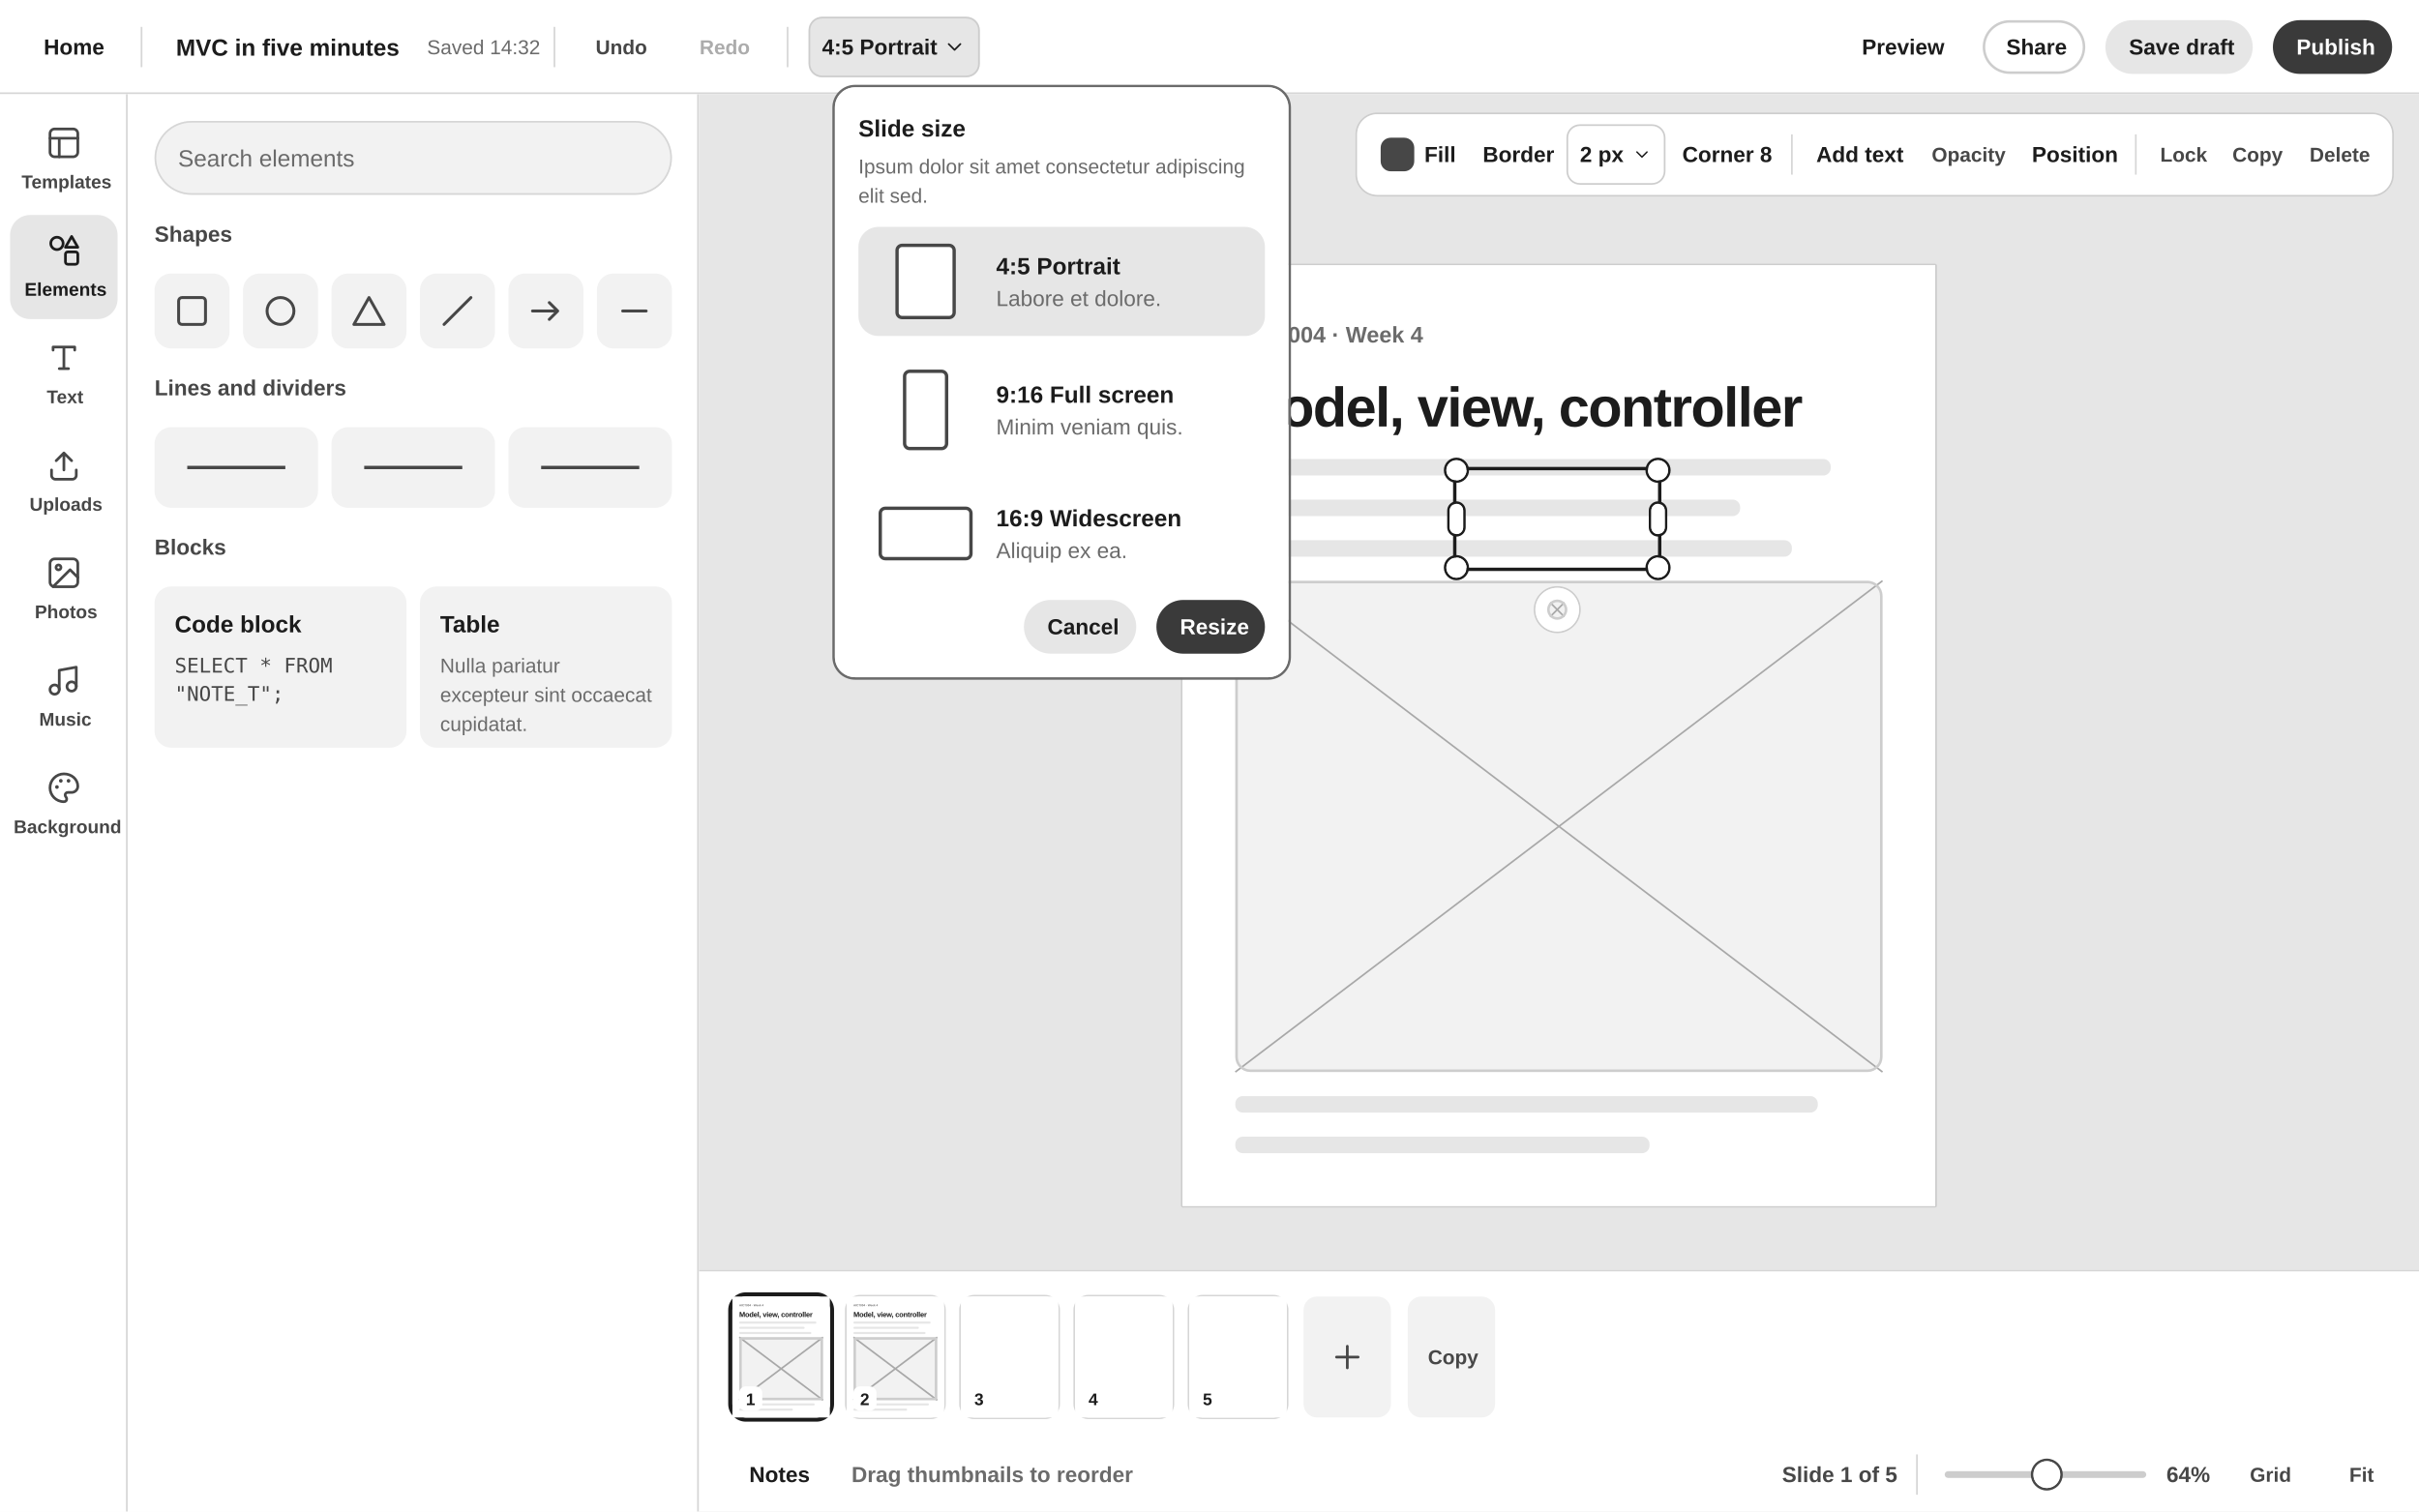
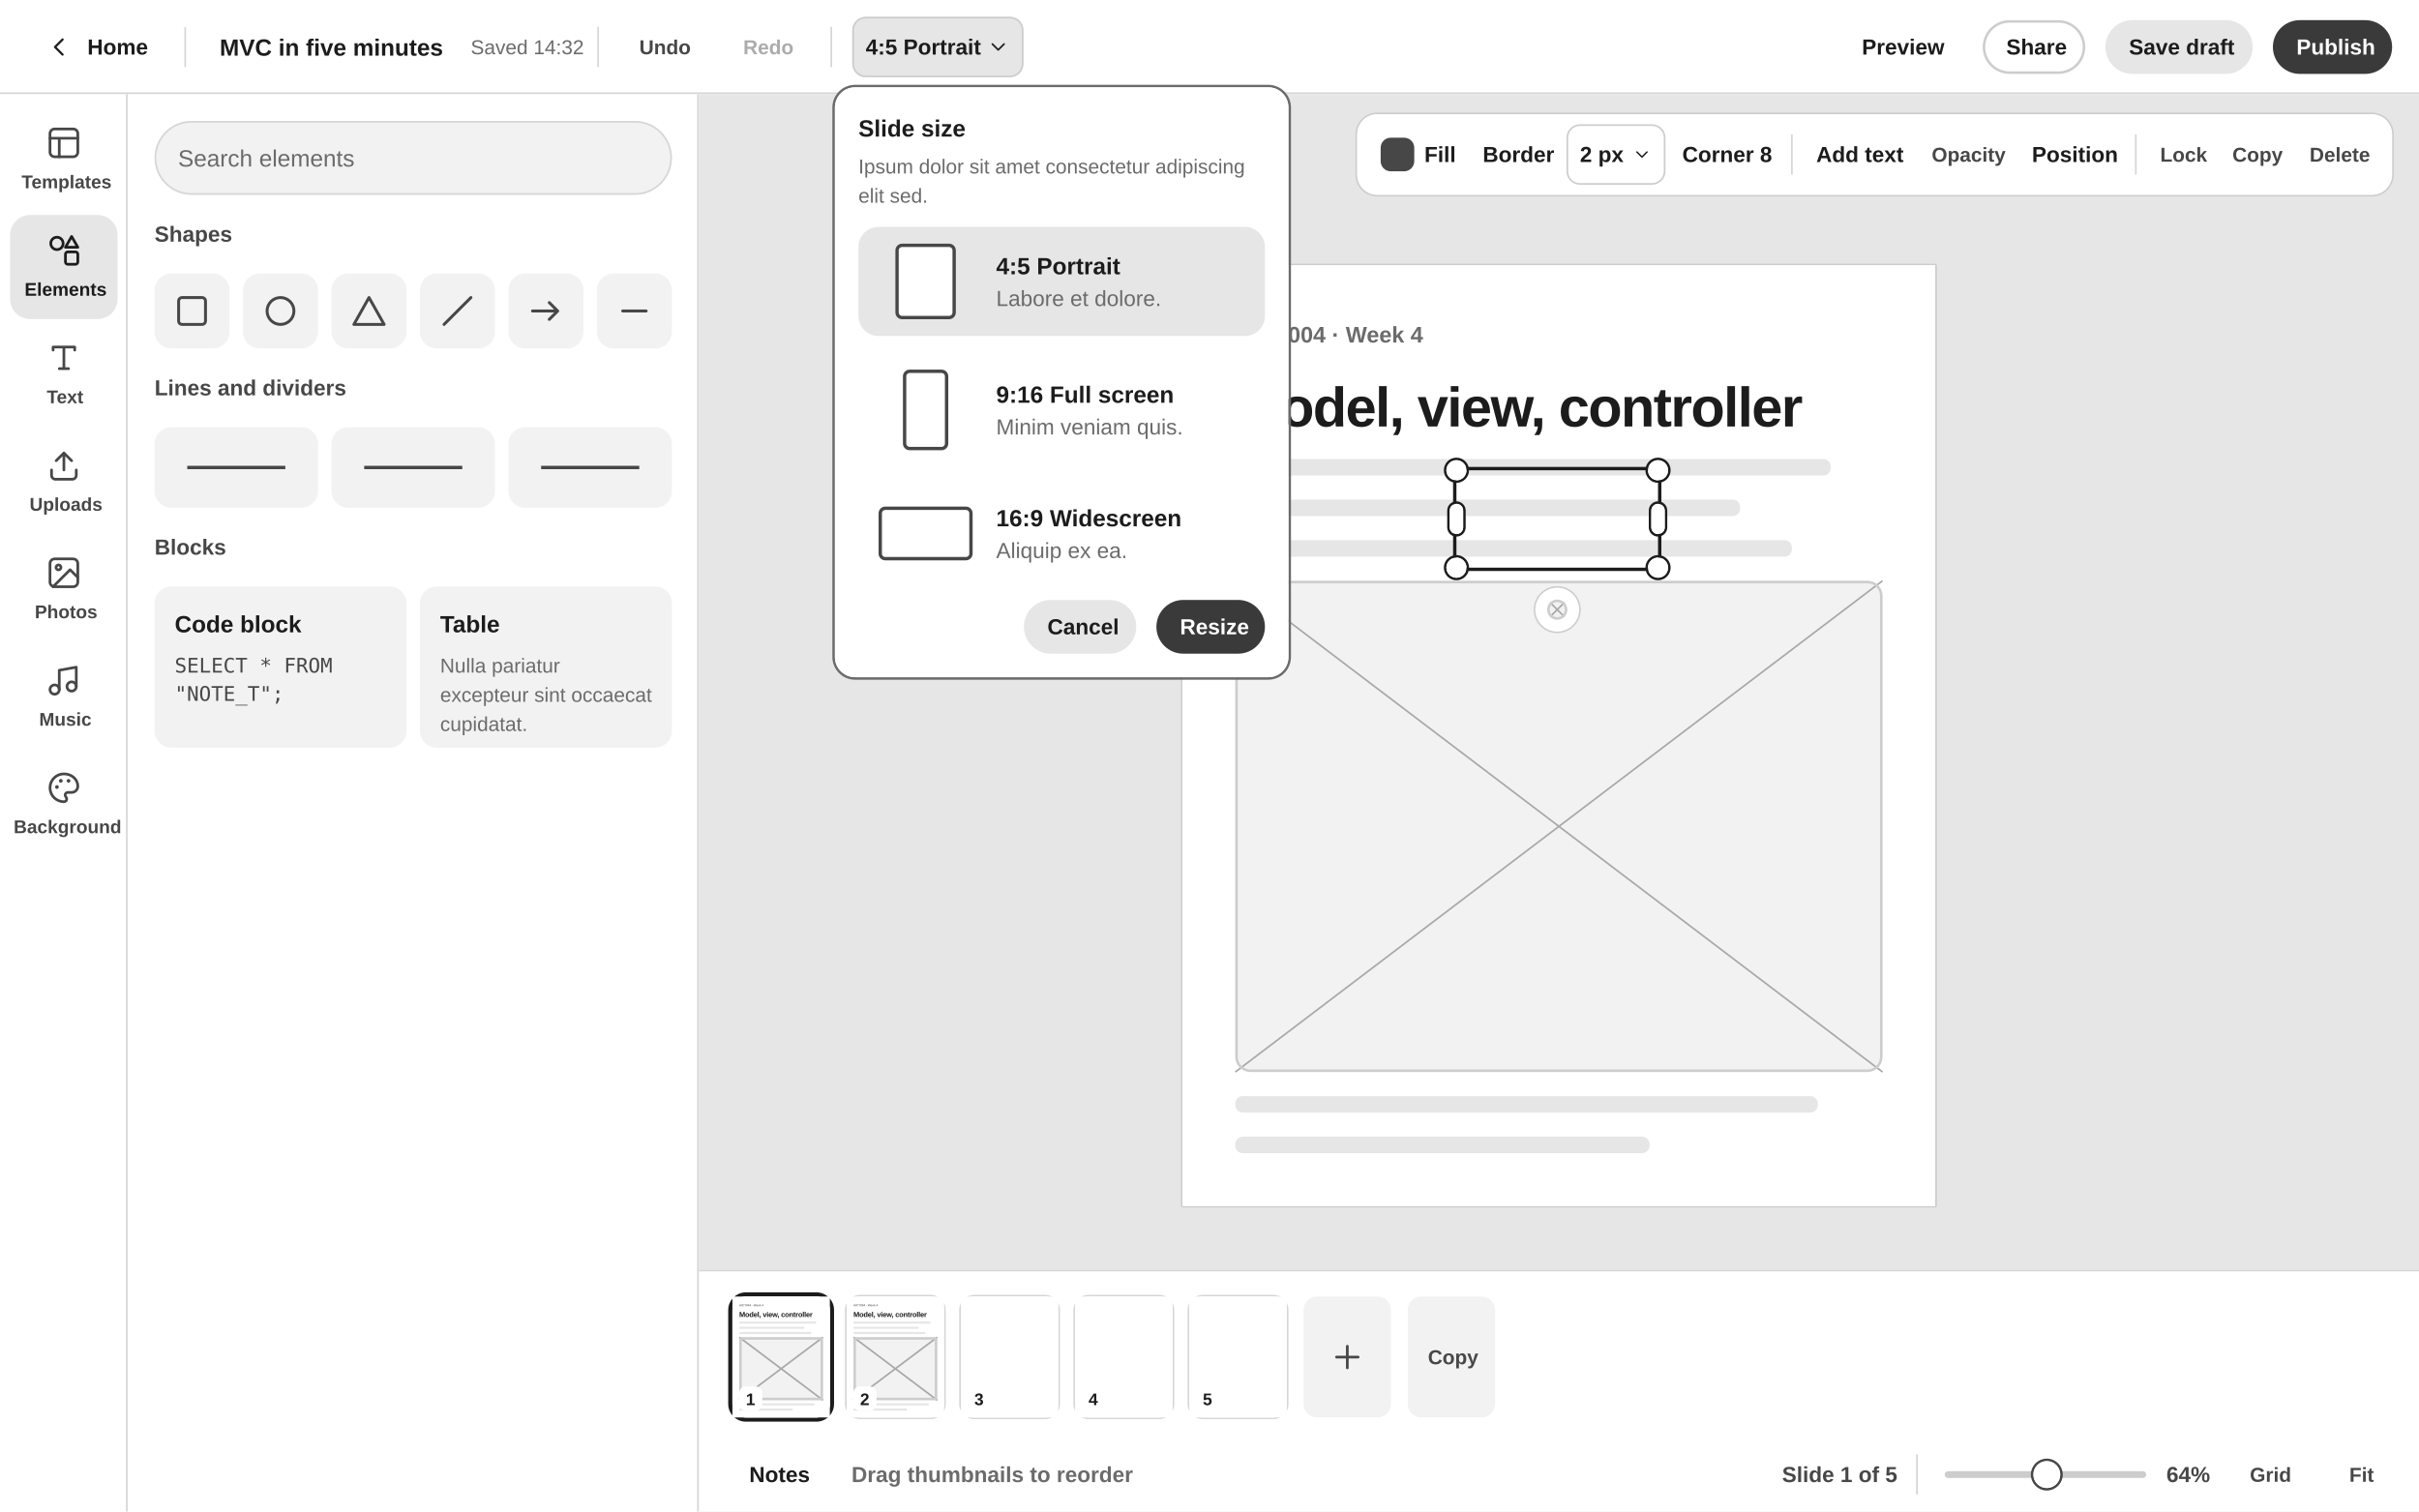
<svg xmlns="http://www.w3.org/2000/svg" width="1440" height="900" viewBox="0 0 1440 900" font-family="Segoe UI, Arial, sans-serif">
  <defs />
  <rect width="1440" height="900" fill="#ffffff" />
  <rect x="0" y="0" width="1440" height="900" fill="#ffffff" />
  <g id="ws-1">
    <rect x="416" y="56" width="1024" height="844" fill="#e6e6e6" />
    <g id="board-2">
      <rect x="703.5" y="157.5" width="449" height="561" rx="0.5" fill="none" stroke="#cdcdcd" stroke-width="1" />
      <rect x="704" y="158" width="448" height="560" fill="#ffffff" />
      <rect x="704" y="158" width="448" height="560" fill="#ffffff" />
      <text x="735.36" y="203.94" font-size="13.44" font-weight="600" fill="#6b6b6b">AICT004 · Week 4</text>
      <text x="735.36" y="253.93" font-size="33.15" font-weight="700" letter-spacing="-0.83" fill="#1c1c1c">Model, view, controller</text>
      <rect x="735.36" y="273.3" width="354.45" height="9.84" rx="4.48" fill="#e6e6e6" />
      <rect x="735.36" y="297.47" width="300.52" height="9.84" rx="4.48" fill="#e6e6e6" />
      <rect x="735.36" y="321.64" width="331.33" height="9.84" rx="4.48" fill="#e6e6e6" />
      <rect x="735.36" y="345.81" width="385.28" height="292.48" rx="8.96" fill="#f2f2f2" />
      <path d="M735.36 345.81L1120.64 638.3M1120.64 345.81L735.36 638.3" fill="none" stroke="#a8a8a8" stroke-width="1" />
      <rect x="736.11" y="346.56" width="383.78" height="290.98" rx="8.21" fill="none" stroke="#cdcdcd" stroke-width="1.5" />
      <rect x="735.36" y="652.63" width="346.75" height="9.84" rx="4.48" fill="#e6e6e6" />
      <rect x="735.36" y="676.8" width="246.58" height="9.84" rx="4.48" fill="#e6e6e6" />
    </g>
    <rect x="866" y="279" width="122" height="60" rx="3" fill="none" stroke="#1c1c1c" stroke-width="2" />
    <rect x="860.25" y="273.25" width="13.5" height="13.5" rx="6.75" fill="none" stroke="#1c1c1c" stroke-width="1.5" />
    <rect x="861" y="274" width="12" height="12" rx="6" fill="#ffffff" />
    <rect x="980.25" y="273.25" width="13.5" height="13.5" rx="6.75" fill="none" stroke="#1c1c1c" stroke-width="1.5" />
    <rect x="981" y="274" width="12" height="12" rx="6" fill="#ffffff" />
    <rect x="860.25" y="331.25" width="13.5" height="13.5" rx="6.75" fill="none" stroke="#1c1c1c" stroke-width="1.5" />
    <rect x="861" y="332" width="12" height="12" rx="6" fill="#ffffff" />
    <rect x="980.25" y="331.25" width="13.5" height="13.5" rx="6.75" fill="none" stroke="#1c1c1c" stroke-width="1.5" />
    <rect x="981" y="332" width="12" height="12" rx="6" fill="#ffffff" />
    <rect x="862.25" y="299.25" width="9.5" height="19.5" rx="4.75" fill="none" stroke="#1c1c1c" stroke-width="1.5" />
    <rect x="863" y="300" width="8" height="18" rx="4" fill="#ffffff" />
    <rect x="982.25" y="299.25" width="9.5" height="19.5" rx="4.75" fill="none" stroke="#1c1c1c" stroke-width="1.5" />
    <rect x="983" y="300" width="8" height="18" rx="4" fill="#ffffff" />
    <rect x="913.5" y="349.5" width="27" height="27" rx="13.5" fill="none" stroke="#cdcdcd" stroke-width="1" />
    <rect x="914" y="350" width="26" height="26" rx="13" fill="#ffffff" />
    <rect x="921" y="357" width="12" height="12" rx="6" fill="#f2f2f2" />
    <path d="M922.76 358.76L931.24 367.24M931.24 358.76L922.76 367.24" fill="none" stroke="#a8a8a8" stroke-width="1" />
    <rect x="921.75" y="357.75" width="10.5" height="10.5" rx="5.25" fill="none" stroke="#cdcdcd" stroke-width="1.5" />
    <rect x="807.39" y="67.5" width="617.11" height="49" rx="12.5" fill="none" stroke="#cdcdcd" stroke-width="1" />
    <rect x="807.89" y="68" width="616.11" height="48" rx="12" fill="#ffffff" />
    <rect x="821.89" y="82" width="20" height="20" rx="6" fill="#474747" />
    <text x="847.89" y="96.47" font-size="13" font-weight="600" fill="#1c1c1c">Fill</text>
    <text x="882.63" y="96.47" font-size="13" font-weight="600" fill="#1c1c1c">Border</text>
    <rect x="933" y="74.5" width="57.94" height="35" rx="7.5" fill="none" stroke="#cdcdcd" stroke-width="1" />
    <text x="940.5" y="96.47" font-size="13" font-weight="600" fill="#1c1c1c">2 px</text>
    <g transform="translate(971.44 86) scale(0.5)" fill="none" stroke="#1c1c1c" stroke-width="1.75" stroke-linecap="round" stroke-linejoin="round">
      <path d="m6 9 6 6 6-6" />
    </g>
    <text x="1001.44" y="96.47" font-size="13" font-weight="600" fill="#1c1c1c">Corner 8</text>
    <rect x="1066.19" y="80" width="1" height="24" fill="#d6d6d6" />
    <text x="1081.19" y="96.47" font-size="13" font-weight="600" fill="#1c1c1c">Add text</text>
    <text x="1149.91" y="96.28" font-size="12" font-weight="600" fill="#474747">Opacity</text>
    <text x="1209.55" y="96.47" font-size="13" font-weight="600" fill="#1c1c1c">Position</text>
    <rect x="1270.92" y="80" width="1" height="24" fill="#d6d6d6" />
    <text x="1285.92" y="96.28" font-size="12" font-weight="600" fill="#474747">Lock</text>
    <text x="1328.91" y="96.28" font-size="12" font-weight="600" fill="#474747">Copy</text>
    <text x="1374.86" y="96.28" font-size="12" font-weight="600" fill="#474747">Delete</text>
  </g>
  <g id="ebot-3">
    <rect x="416" y="756" width="1024" height="144" fill="#ffffff" />
    <rect x="416" y="756" width="1024" height="1" fill="#d6d6d6" />
    <rect x="434.75" y="770.75" width="60.5" height="74.5" rx="9.25" fill="none" stroke="#1c1c1c" stroke-width="2.5" />
    <rect x="436" y="772" width="58" height="72" rx="8" fill="#ffffff" />
    <rect x="436" y="772" width="58" height="72" fill="#ffffff" />
    <text x="440.05" y="777.77" font-size="1.74" font-weight="600" fill="#6b6b6b">AICT004 · Week 4</text>
    <text x="440.05" y="784.17" font-size="4.29" font-weight="700" letter-spacing="-0.11" fill="#1c1c1c">Model, view, controller</text>
    <rect x="440.05" y="786.88" width="45.91" height="1.27" rx="0.58" fill="#e6e6e6" />
    <rect x="440.05" y="789.98" width="38.92" height="1.27" rx="0.58" fill="#e6e6e6" />
    <rect x="440.05" y="793.09" width="42.91" height="1.27" rx="0.58" fill="#e6e6e6" />
    <rect x="440.05" y="796.2" width="49.91" height="37.53" rx="1.16" fill="#f2f2f2" />
    <path d="M440.05 796.2L489.95 833.73M489.95 796.2L440.05 833.73" fill="none" stroke="#a8a8a8" stroke-width="1" />
    <rect x="440.8" y="796.95" width="48.41" height="36.03" rx="0.41" fill="none" stroke="#cdcdcd" stroke-width="1.5" />
    <rect x="440.05" y="835.58" width="44.91" height="1.27" rx="0.58" fill="#e6e6e6" />
    <rect x="440.05" y="838.69" width="31.94" height="1.27" rx="0.58" fill="#e6e6e6" />
    <rect x="440" y="825.5" width="13.77" height="14.5" rx="4" fill="#ffffff" />
    <text x="444" y="836.65" font-size="10" font-weight="700" fill="#1c1c1c">1</text>
    <rect x="503.5" y="771.5" width="59" height="73" rx="8.5" fill="none" stroke="#d6d6d6" stroke-width="1" />
    <rect x="504" y="772" width="58" height="72" rx="8" fill="#ffffff" />
    <rect x="504" y="772" width="58" height="72" fill="#ffffff" />
    <text x="508.05" y="777.77" font-size="1.74" font-weight="600" fill="#6b6b6b">AICT004 · Week 4</text>
    <text x="508.05" y="784.17" font-size="4.29" font-weight="700" letter-spacing="-0.11" fill="#1c1c1c">Model, view, controller</text>
    <rect x="508.05" y="786.88" width="45.91" height="1.27" rx="0.58" fill="#e6e6e6" />
    <rect x="508.05" y="789.98" width="38.92" height="1.27" rx="0.58" fill="#e6e6e6" />
    <rect x="508.05" y="793.09" width="42.91" height="1.27" rx="0.58" fill="#e6e6e6" />
    <rect x="508.05" y="796.2" width="49.91" height="37.53" rx="1.16" fill="#f2f2f2" />
    <path d="M508.05 796.2L557.95 833.73M557.95 796.2L508.05 833.73" fill="none" stroke="#a8a8a8" stroke-width="1" />
    <rect x="508.8" y="796.95" width="48.41" height="36.03" rx="0.41" fill="none" stroke="#cdcdcd" stroke-width="1.5" />
    <rect x="508.05" y="835.58" width="44.91" height="1.27" rx="0.58" fill="#e6e6e6" />
    <rect x="508.05" y="838.69" width="31.94" height="1.27" rx="0.58" fill="#e6e6e6" />
    <rect x="508" y="825.5" width="13.77" height="14.5" rx="4" fill="#ffffff" />
    <text x="512" y="836.65" font-size="10" font-weight="700" fill="#1c1c1c">2</text>
    <rect x="571.5" y="771.5" width="59" height="73" rx="8.5" fill="none" stroke="#d6d6d6" stroke-width="1" />
    <rect x="572" y="772" width="58" height="72" rx="8" fill="#ffffff" />
    <rect x="572" y="772" width="58" height="72" fill="#ffffff" />
    <rect x="576" y="825.5" width="13.77" height="14.5" rx="4" fill="#ffffff" />
    <text x="580" y="836.65" font-size="10" font-weight="700" fill="#1c1c1c">3</text>
    <rect x="639.5" y="771.5" width="59" height="73" rx="8.5" fill="none" stroke="#d6d6d6" stroke-width="1" />
    <rect x="640" y="772" width="58" height="72" rx="8" fill="#ffffff" />
    <rect x="640" y="772" width="58" height="72" fill="#ffffff" />
    <rect x="644" y="825.5" width="13.77" height="14.5" rx="4" fill="#ffffff" />
    <text x="648" y="836.65" font-size="10" font-weight="700" fill="#1c1c1c">4</text>
    <rect x="707.5" y="771.5" width="59" height="73" rx="8.5" fill="none" stroke="#d6d6d6" stroke-width="1" />
    <rect x="708" y="772" width="58" height="72" rx="8" fill="#ffffff" />
    <rect x="708" y="772" width="58" height="72" fill="#ffffff" />
    <rect x="712" y="825.5" width="13.77" height="14.5" rx="4" fill="#ffffff" />
    <text x="716" y="836.65" font-size="10" font-weight="700" fill="#1c1c1c">5</text>
    <rect x="776" y="772" width="52" height="72" rx="8" fill="#f2f2f2" />
    <g transform="translate(791 797) scale(0.92)" fill="none" stroke="#474747" stroke-width="1.75" stroke-linecap="round" stroke-linejoin="round">
      <path d="M12 5v14M5 12h14" />
    </g>
    <rect x="838" y="772" width="52" height="72" rx="8" fill="#f2f2f2" />
    <text x="850.02" y="812.28" font-size="12" font-weight="600" fill="#474747">Copy</text>
    <text x="446" y="882.47" font-size="13" font-weight="600" fill="#1c1c1c">Notes</text>
    <text x="506.88" y="882.47" font-size="13" font-weight="600" fill="#6b6b6b">Drag thumbnails to reorder</text>
    <text x="1060.83" y="882.47" font-size="13" font-weight="600" fill="#474747">Slide 1 of 5</text>
    <rect x="1140.64" y="866" width="1" height="24" fill="#d6d6d6" />
    <rect x="1157.64" y="876" width="120" height="4" rx="2" fill="#cdcdcd" />
    <rect x="1209.69" y="869.25" width="17.5" height="17.5" rx="8.75" fill="none" stroke="#474747" stroke-width="1.5" />
    <rect x="1210.44" y="870" width="16" height="16" rx="8" fill="#ffffff" />
    <text x="1289.64" y="882.47" font-size="13" font-weight="600" fill="#474747">64%</text>
    <text x="1339.31" y="882.28" font-size="12" font-weight="600" fill="#474747">Grid</text>
    <text x="1398.5" y="882.28" font-size="12" font-weight="600" fill="#474747">Fit</text>
  </g>
  <g id="epan-4">
    <rect x="76" y="56" width="340" height="844" fill="#ffffff" />
    <rect x="415" y="56" width="1" height="844" fill="#d6d6d6" />
    <rect x="92" y="72" width="308" height="44" rx="22" fill="#f2f2f2" />
    <rect x="92.5" y="72.5" width="307" height="43" rx="21.5" fill="none" stroke="#d6d6d6" stroke-width="1" />
    <text x="106" y="99.15" font-size="14" fill="#6b6b6b">Search elements</text>
    <text x="92" y="143.89" font-size="13" font-weight="700" fill="#474747">Shapes</text>
    <rect x="92" y="162.84" width="44.66" height="44.66" rx="10" fill="#f2f2f2" />
    <g transform="translate(102.33 173.17) scale(1)" fill="none" stroke="#474747" stroke-width="1.75" stroke-linecap="round" stroke-linejoin="round">
      <rect x="4" y="4" width="16" height="16" rx="2" />
    </g>
    <rect x="144.66" y="162.84" width="44.67" height="44.67" rx="10" fill="#f2f2f2" />
    <g transform="translate(154.98 173.17) scale(1)" fill="none" stroke="#474747" stroke-width="1.75" stroke-linecap="round" stroke-linejoin="round">
      <circle cx="12" cy="12" r="8" />
    </g>
    <rect x="197.33" y="162.84" width="44.67" height="44.67" rx="10" fill="#f2f2f2" />
    <g transform="translate(207.66 173.17) scale(1)" fill="none" stroke="#474747" stroke-width="1.75" stroke-linecap="round" stroke-linejoin="round">
      <path d="M12 4 21 20H3z" />
    </g>
    <rect x="250" y="162.84" width="44.66" height="44.66" rx="10" fill="#f2f2f2" />
    <g transform="translate(260.33 173.17) scale(1)" fill="none" stroke="#474747" stroke-width="1.75" stroke-linecap="round" stroke-linejoin="round">
      <path d="M4 20 20 4" />
    </g>
    <rect x="302.66" y="162.84" width="44.67" height="44.67" rx="10" fill="#f2f2f2" />
    <g transform="translate(312.98 173.17) scale(1)" fill="none" stroke="#474747" stroke-width="1.75" stroke-linecap="round" stroke-linejoin="round">
      <path d="M4 12h15M14 7l5 5-5 5" />
    </g>
    <rect x="355.33" y="162.84" width="44.67" height="44.67" rx="10" fill="#f2f2f2" />
    <g transform="translate(365.66 173.17) scale(1)" fill="none" stroke="#474747" stroke-width="1.75" stroke-linecap="round" stroke-linejoin="round">
      <path d="M5 12h14" />
    </g>
    <text x="92" y="235.41" font-size="13" font-weight="700" fill="#474747">Lines and dividers</text>
    <rect x="92" y="254.36" width="97.33" height="48" rx="10" fill="#f2f2f2" />
    <rect x="111.47" y="277.36" width="58.39" height="2" fill="#474747" />
    <rect x="197.33" y="254.36" width="97.33" height="48" rx="10" fill="#f2f2f2" />
    <rect x="216.8" y="277.36" width="58.39" height="2" fill="#474747" />
    <rect x="302.66" y="254.36" width="97.34" height="48" rx="10" fill="#f2f2f2" />
    <rect x="322.13" y="277.36" width="58.41" height="2" fill="#474747" />
    <text x="92" y="330.25" font-size="13" font-weight="700" fill="#474747">Blocks</text>
    <rect x="92" y="349.2" width="150" height="96" rx="10" fill="#f2f2f2" />
    <text x="104" y="376.51" font-size="14" font-weight="600" fill="#1c1c1c">Code block</text>
    <text x="104" y="400.48" font-size="12" font-family="Consolas, monospace" fill="#474747">SELECT * FROM</text>
    <text x="104" y="417.28" font-size="12" font-family="Consolas, monospace" fill="#474747">"NOTE_T";</text>
    <rect x="250" y="349.2" width="150" height="96" rx="10" fill="#f2f2f2" />
    <text x="262" y="376.51" font-size="14" font-weight="600" fill="#1c1c1c">Table</text>
    <text x="262" y="400.48" font-size="12" fill="#6b6b6b">Nulla pariatur</text>
    <text x="262" y="417.87" font-size="12" fill="#6b6b6b">excepteur sint occaecat</text>
    <text x="262" y="435.26" font-size="12" fill="#6b6b6b">cupidatat.</text>
  </g>
  <g id="erail-5">
    <rect x="0" y="56" width="76" height="844" fill="#ffffff" />
    <rect x="75" y="56" width="1" height="844" fill="#d6d6d6" />
    <g transform="translate(27 74.03) scale(0.92)" fill="none" stroke="#474747" stroke-width="1.75" stroke-linecap="round" stroke-linejoin="round">
      <rect x="3" y="3" width="18" height="18" rx="3" />
      <path d="M3 9h18M9 9v12" />
    </g>
    <text x="12.83" y="112.1" font-size="11" font-weight="600" fill="#474747">Templates</text>
    <rect x="6" y="128" width="64" height="62" rx="12" fill="#e6e6e6" />
    <g transform="translate(27 138.03) scale(0.92)" fill="none" stroke="#1c1c1c" stroke-width="1.75" stroke-linecap="round" stroke-linejoin="round">
      <circle cx="7.5" cy="7.5" r="4" />
      <rect x="13" y="13" width="8" height="8" rx="1.5" />
      <path d="M17 3l4 7h-8z" />
    </g>
    <text x="14.63" y="176.1" font-size="11" font-weight="700" fill="#1c1c1c">Elements</text>
    <g transform="translate(27 202.03) scale(0.92)" fill="none" stroke="#474747" stroke-width="1.75" stroke-linecap="round" stroke-linejoin="round">
      <path d="M5 7V5h14v2M12 5v14M9 19h6" />
    </g>
    <text x="27.83" y="240.1" font-size="11" font-weight="600" fill="#474747">Text</text>
    <g transform="translate(27 266.03) scale(0.92)" fill="none" stroke="#474747" stroke-width="1.75" stroke-linecap="round" stroke-linejoin="round">
      <path d="M12 15V4M7 9l5-5 5 5" />
      <path d="M4 15v3.5A2.5 2.5 0 0 0 6.5 21h11a2.5 2.5 0 0 0 2.5-2.5V15" />
    </g>
    <text x="17.59" y="304.1" font-size="11" font-weight="600" fill="#474747">Uploads</text>
    <g transform="translate(27 330.03) scale(0.92)" fill="none" stroke="#474747" stroke-width="1.75" stroke-linecap="round" stroke-linejoin="round">
      <rect x="3" y="3" width="18" height="18" rx="3" />
      <circle cx="8.5" cy="8.5" r="1.6" />
      <path d="m21 15-5-5L5 21" />
    </g>
    <text x="20.69" y="368.1" font-size="11" font-weight="600" fill="#474747">Photos</text>
    <g transform="translate(27 394.03) scale(0.92)" fill="none" stroke="#474747" stroke-width="1.75" stroke-linecap="round" stroke-linejoin="round">
      <path d="M9 18V5.5l11-2V16" />
      <circle cx="6" cy="18" r="3" />
      <circle cx="17" cy="16" r="3" />
    </g>
    <text x="23.31" y="432.1" font-size="11" font-weight="600" fill="#474747">Music</text>
    <g transform="translate(27 458.03) scale(0.92)" fill="none" stroke="#474747" stroke-width="1.75" stroke-linecap="round" stroke-linejoin="round">
      <path d="M12 3a9 9 0 1 0 0 18c1.2 0 1.8-.8 1.8-1.7 0-1.3-1-1.5-1-2.6 0-.9.7-1.7 1.7-1.7H17a4 4 0 0 0 4-4C21 6.5 17 3 12 3z" />
      <circle cx="7.5" cy="11.5" r="1.2" fill="#474747" stroke="none" />
      <circle cx="10" cy="7.5" r="1.2" fill="#474747" stroke="none" />
      <circle cx="15" cy="7.5" r="1.2" fill="#474747" stroke="none" />
    </g>
    <text x="8.11" y="496.1" font-size="11" font-weight="600" fill="#474747">Background</text>
  </g>
  <g id="ebar-6">
    <rect x="0" y="0" width="1440" height="56" fill="#ffffff" />
    <rect x="0" y="55" width="1440" height="1" fill="#d6d6d6" />
-     <text x="26" y="32.47" font-size="13" font-weight="600" fill="#1c1c1c">Home</text>
-     <rect x="83.75" y="16" width="1" height="24" fill="#d6d6d6" />
-     <text x="104.75" y="33.15" font-size="14" font-weight="600" fill="#1c1c1c">MVC in five minutes</text>
-     <text x="254.22" y="32.28" font-size="12" fill="#6b6b6b">Saved 14:32</text>
-     <rect x="329.56" y="16" width="1" height="24" fill="#d6d6d6" />
-     <text x="354.56" y="32.28" font-size="12" font-weight="600" fill="#474747">Undo</text>
-     <text x="416.41" y="32.28" font-size="12" font-weight="600" fill="#474747" fill-opacity="0.45">Redo</text>
-     <rect x="468.34" y="16" width="1" height="24" fill="#d6d6d6" />
-     <rect x="481.34" y="10" width="101.92" height="36" rx="8" fill="#e6e6e6" />
-     <rect x="481.84" y="10.5" width="100.92" height="35" rx="7.5" fill="none" stroke="#cdcdcd" stroke-width="1" />
-     <text x="489.34" y="32.47" font-size="13" font-weight="600" fill="#1c1c1c">4:5 Portrait</text>
-     <g transform="translate(561.27 21) scale(0.58)" fill="none" stroke="#1c1c1c" stroke-width="1.75" stroke-linecap="round" stroke-linejoin="round">
+     <g transform="translate(26 19) scale(0.75)" fill="none" stroke="#1c1c1c" stroke-width="1.75" stroke-linecap="round" stroke-linejoin="round">
+       <path d="m15 6-6 6 6 6" />
+     </g>
+     <text x="52" y="32.47" font-size="13" font-weight="600" fill="#1c1c1c">Home</text>
+     <rect x="109.75" y="16" width="1" height="24" fill="#d6d6d6" />
+     <text x="130.75" y="33.15" font-size="14" font-weight="600" fill="#1c1c1c">MVC in five minutes</text>
+     <text x="280.22" y="32.28" font-size="12" fill="#6b6b6b">Saved 14:32</text>
+     <rect x="355.56" y="16" width="1" height="24" fill="#d6d6d6" />
+     <text x="380.56" y="32.28" font-size="12" font-weight="600" fill="#474747">Undo</text>
+     <text x="442.41" y="32.28" font-size="12" font-weight="600" fill="#474747" fill-opacity="0.45">Redo</text>
+     <rect x="494.34" y="16" width="1" height="24" fill="#d6d6d6" />
+     <rect x="507.34" y="10" width="101.92" height="36" rx="8" fill="#e6e6e6" />
+     <rect x="507.84" y="10.5" width="100.92" height="35" rx="7.5" fill="none" stroke="#cdcdcd" stroke-width="1" />
+     <text x="515.34" y="32.47" font-size="13" font-weight="600" fill="#1c1c1c">4:5 Portrait</text>
+     <g transform="translate(587.27 21) scale(0.58)" fill="none" stroke="#1c1c1c" stroke-width="1.75" stroke-linecap="round" stroke-linejoin="round">
      <path d="m6 9 6 6 6-6" />
    </g>
    <text x="1108.34" y="32.47" font-size="13" font-weight="600" fill="#1c1c1c">Preview</text>
    <rect x="1180.28" y="12" width="61.05" height="32" rx="16" fill="#ffffff" />
    <rect x="1181.03" y="12.75" width="59.55" height="30.5" rx="15.25" fill="none" stroke="#cdcdcd" stroke-width="1.5" />
    <text x="1194.28" y="32.47" font-size="13" font-weight="600" fill="#1c1c1c">Share</text>
    <rect x="1253.33" y="12" width="87.69" height="32" rx="16" fill="#e6e6e6" />
    <text x="1267.33" y="32.47" font-size="13" font-weight="600" fill="#1c1c1c">Save draft</text>
    <rect x="1353.02" y="12" width="70.98" height="32" rx="16" fill="#3a3a3a" />
    <text x="1367.02" y="32.47" font-size="13" font-weight="600" fill="#ffffff">Publish</text>
  </g>
  <g id="pop-7">
    <rect x="496.25" y="51.25" width="271.5" height="352.72" rx="12.75" fill="none" stroke="#6b6b6b" stroke-width="1.5" />
    <rect x="497" y="52" width="270" height="351.22" rx="12" fill="#ffffff" />
    <text x="511" y="81.31" font-size="14" font-weight="600" fill="#1c1c1c">Slide size</text>
    <text x="511" y="103.28" font-size="12" fill="#6b6b6b">Ipsum dolor sit amet consectetur adipiscing</text>
    <text x="511" y="120.67" font-size="12" fill="#6b6b6b">elit sed.</text>
    <rect x="511" y="135.08" width="242" height="65" rx="12" fill="#e6e6e6" />
    <rect x="533" y="145.08" width="36" height="45" rx="4" fill="#ffffff" />
    <rect x="534" y="146.08" width="34" height="43" rx="3" fill="none" stroke="#474747" stroke-width="2" />
    <text x="593" y="163.31" font-size="14" font-weight="600" fill="#1c1c1c">4:5 Portrait</text>
    <text x="593" y="182.19" font-size="13" fill="#6b6b6b">Labore et dolore.</text>
    <rect x="537.5" y="220.08" width="27" height="48" rx="4" fill="#ffffff" />
    <rect x="538.5" y="221.08" width="25" height="46" rx="3" fill="none" stroke="#474747" stroke-width="2" />
    <text x="593" y="239.81" font-size="14" font-weight="600" fill="#1c1c1c">9:16 Full screen</text>
    <text x="593" y="258.69" font-size="13" fill="#6b6b6b">Minim veniam quis.</text>
    <rect x="523" y="301.64" width="56" height="32" rx="4" fill="#ffffff" />
    <rect x="524" y="302.64" width="54" height="30" rx="3" fill="none" stroke="#474747" stroke-width="2" />
    <text x="593" y="313.39" font-size="14" font-weight="600" fill="#1c1c1c">16:9 Widescreen</text>
    <text x="593" y="332.27" font-size="13" fill="#6b6b6b">Aliquip ex ea.</text>
    <rect x="609.52" y="357.22" width="66.88" height="32" rx="16" fill="#e6e6e6" />
    <text x="623.52" y="377.69" font-size="13" font-weight="600" fill="#1c1c1c">Cancel</text>
    <rect x="688.39" y="357.22" width="64.61" height="32" rx="16" fill="#3a3a3a" />
    <text x="702.39" y="377.69" font-size="13" font-weight="600" fill="#ffffff">Resize</text>
  </g>
</svg>
